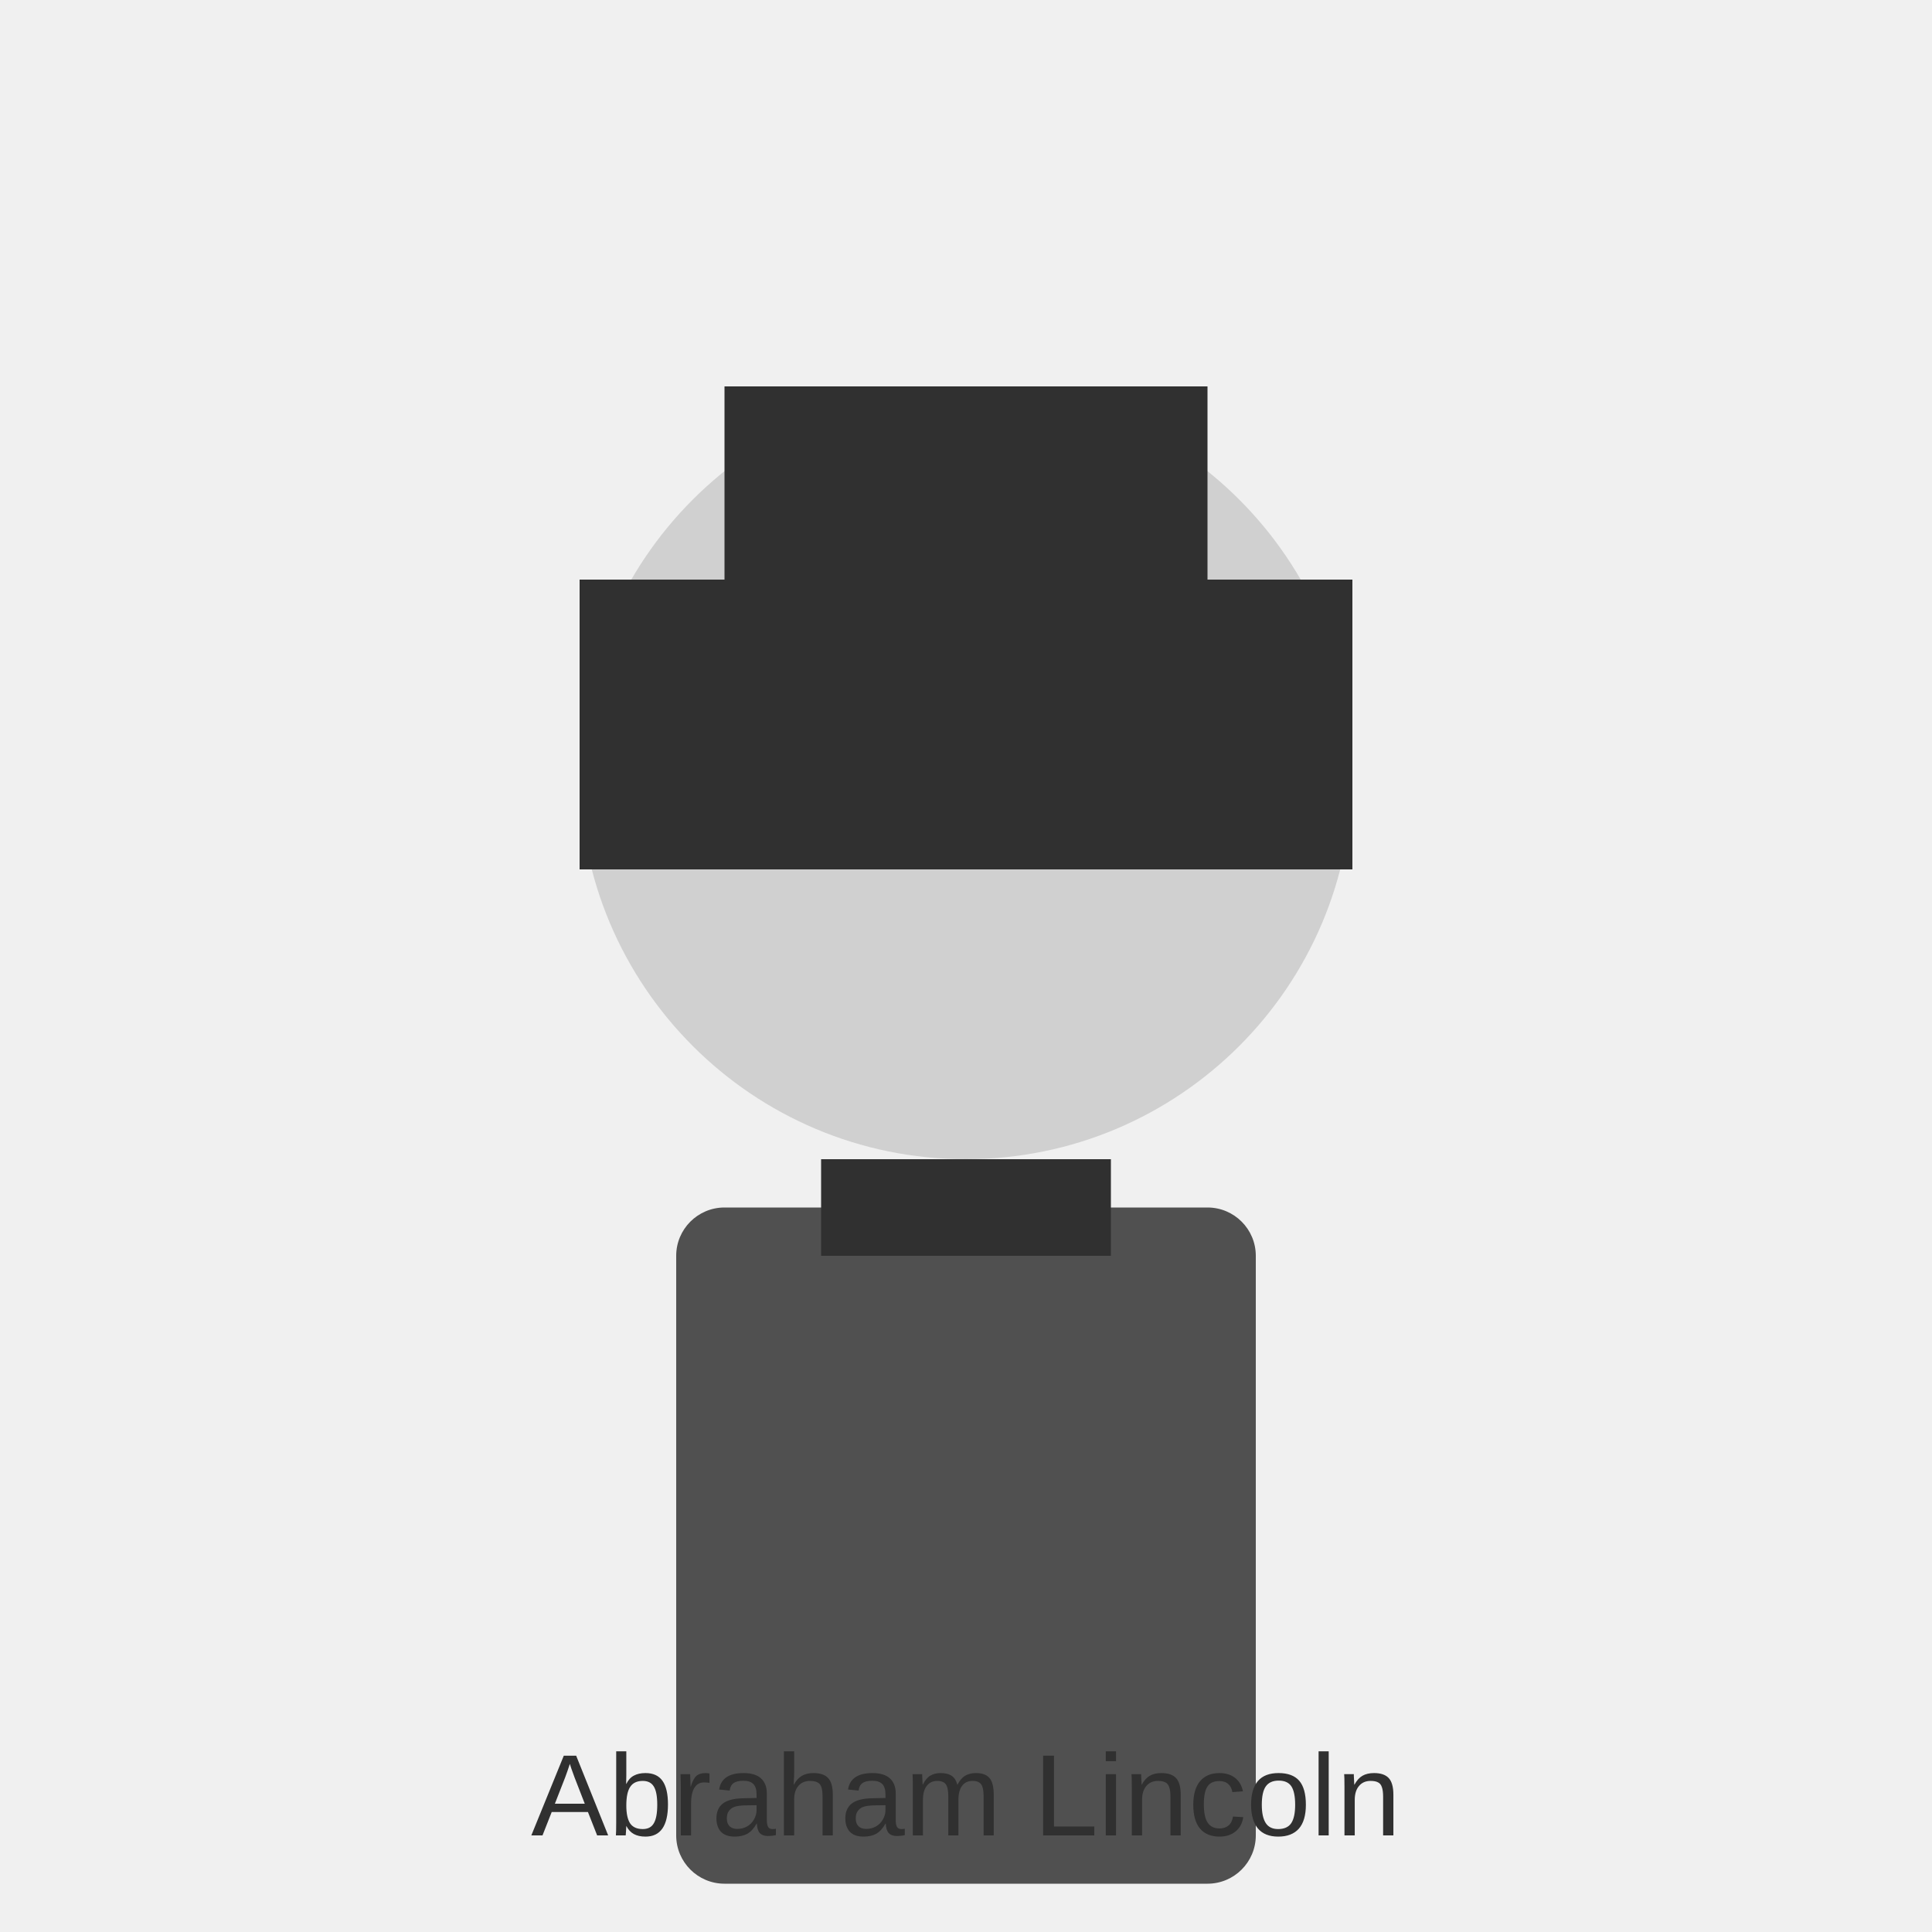
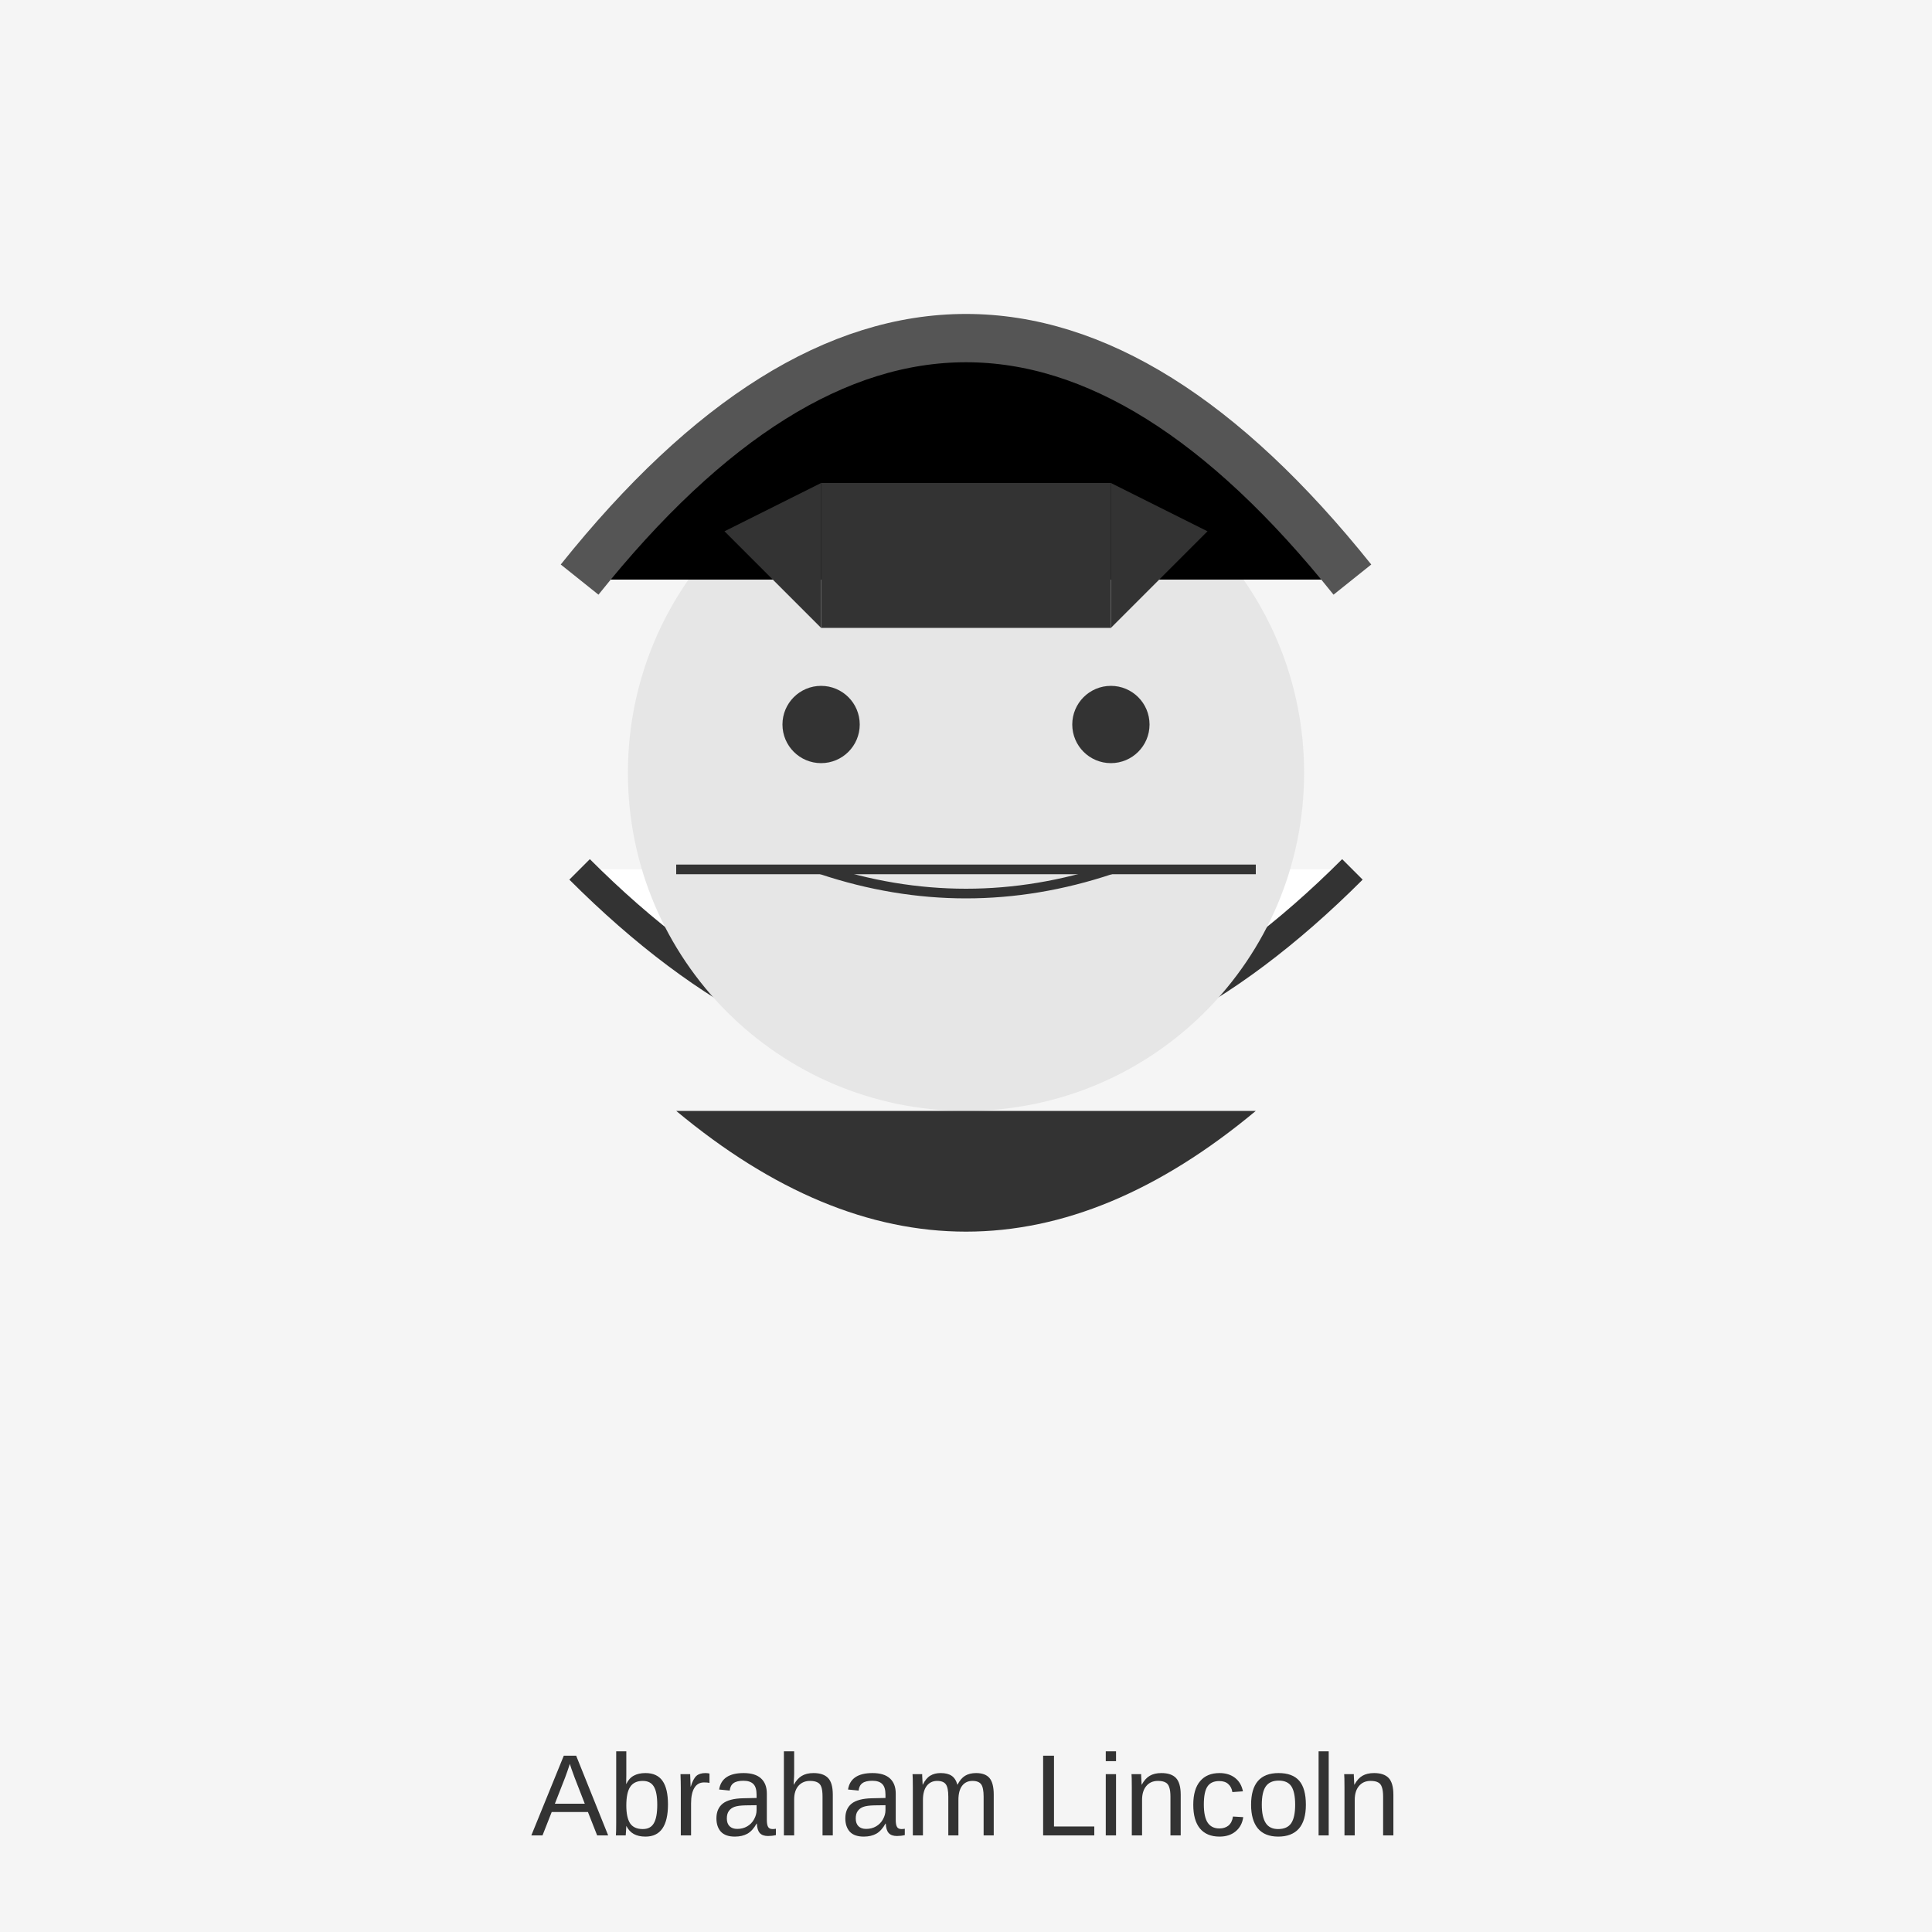
<svg xmlns="http://www.w3.org/2000/svg" viewBox="0 0 200 200">
-   <rect width="200" height="200" fill="#f0f0f0" />
-   <circle cx="100" cy="80" r="40" fill="#d0d0d0" />
-   <rect x="70" y="125" width="60" height="70" rx="5" fill="#505050" />
-   <rect x="85" y="120" width="30" height="10" fill="#303030" />
-   <rect x="60" y="60" width="80" height="30" fill="#303030" />
-   <rect x="75" y="40" width="50" height="40" fill="#303030" />
-   <text x="100" y="190" text-anchor="middle" fill="#303030" font-family="Arial" font-size="12">Abraham Lincoln</text>
+   <rect width="200" height="200" fill="#f5f5f5" />
+   <path d="M60,90 Q100,130 140,90" fill="#fff" stroke="#333" stroke-width="3" />
+   <circle cx="100" cy="80" r="35" fill="#e6e6e6" />
+   <path d="M60,60 Q100,10 140,60" fill="#000" stroke="#555" stroke-width="5" />
+   <path d="M70,90 L130,90" stroke="#333" stroke-width="1" />
+   <rect x="85" y="50" width="30" height="15" fill="#333" />
+   <path d="M75,55 L85,65 L85,50 Z" fill="#333" />
+   <path d="M125,55 L115,65 L115,50 Z" fill="#333" />
+   <circle cx="85" cy="75" r="4" fill="#333" />
+   <circle cx="115" cy="75" r="4" fill="#333" />
+   <path d="M85,90 Q100,95 115,90" fill="none" stroke="#333" stroke-width="1" />
+   <path d="M70,115 Q100,140 130,115" fill="#333" stroke="none" />
+   <text x="100" y="190" text-anchor="middle" fill="#333" font-family="Arial" font-size="12">Abraham Lincoln</text>
</svg>
